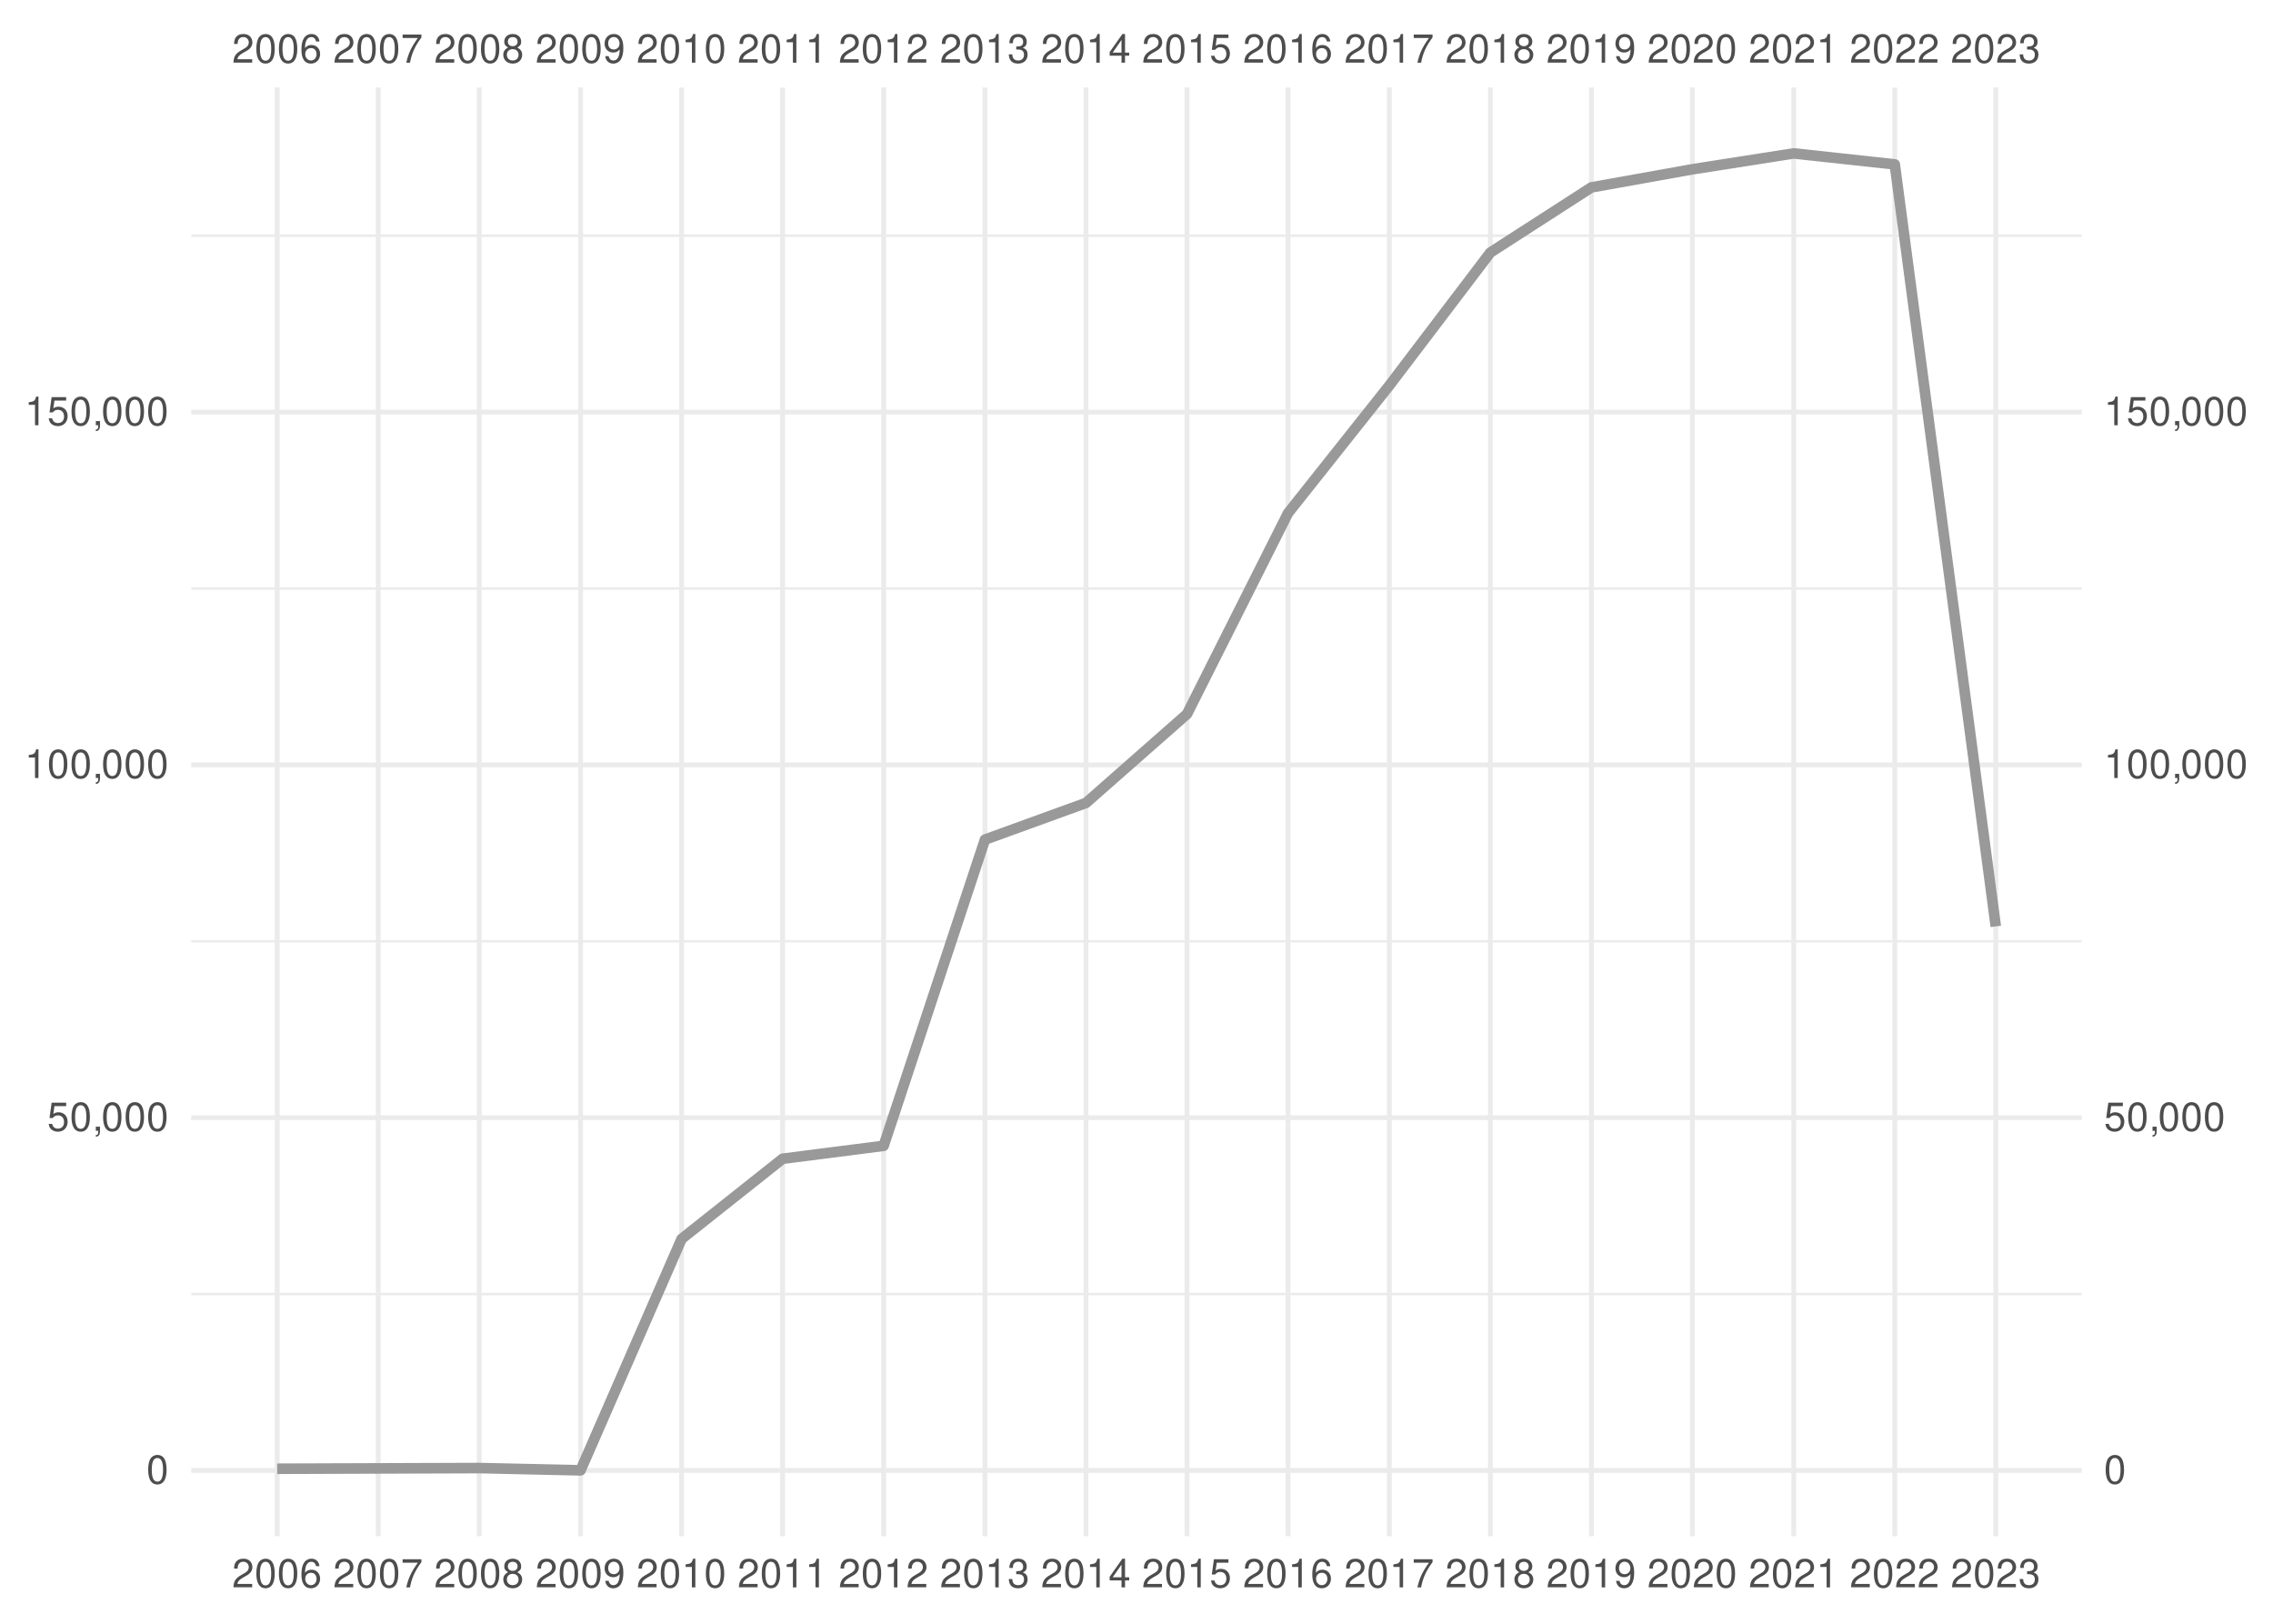
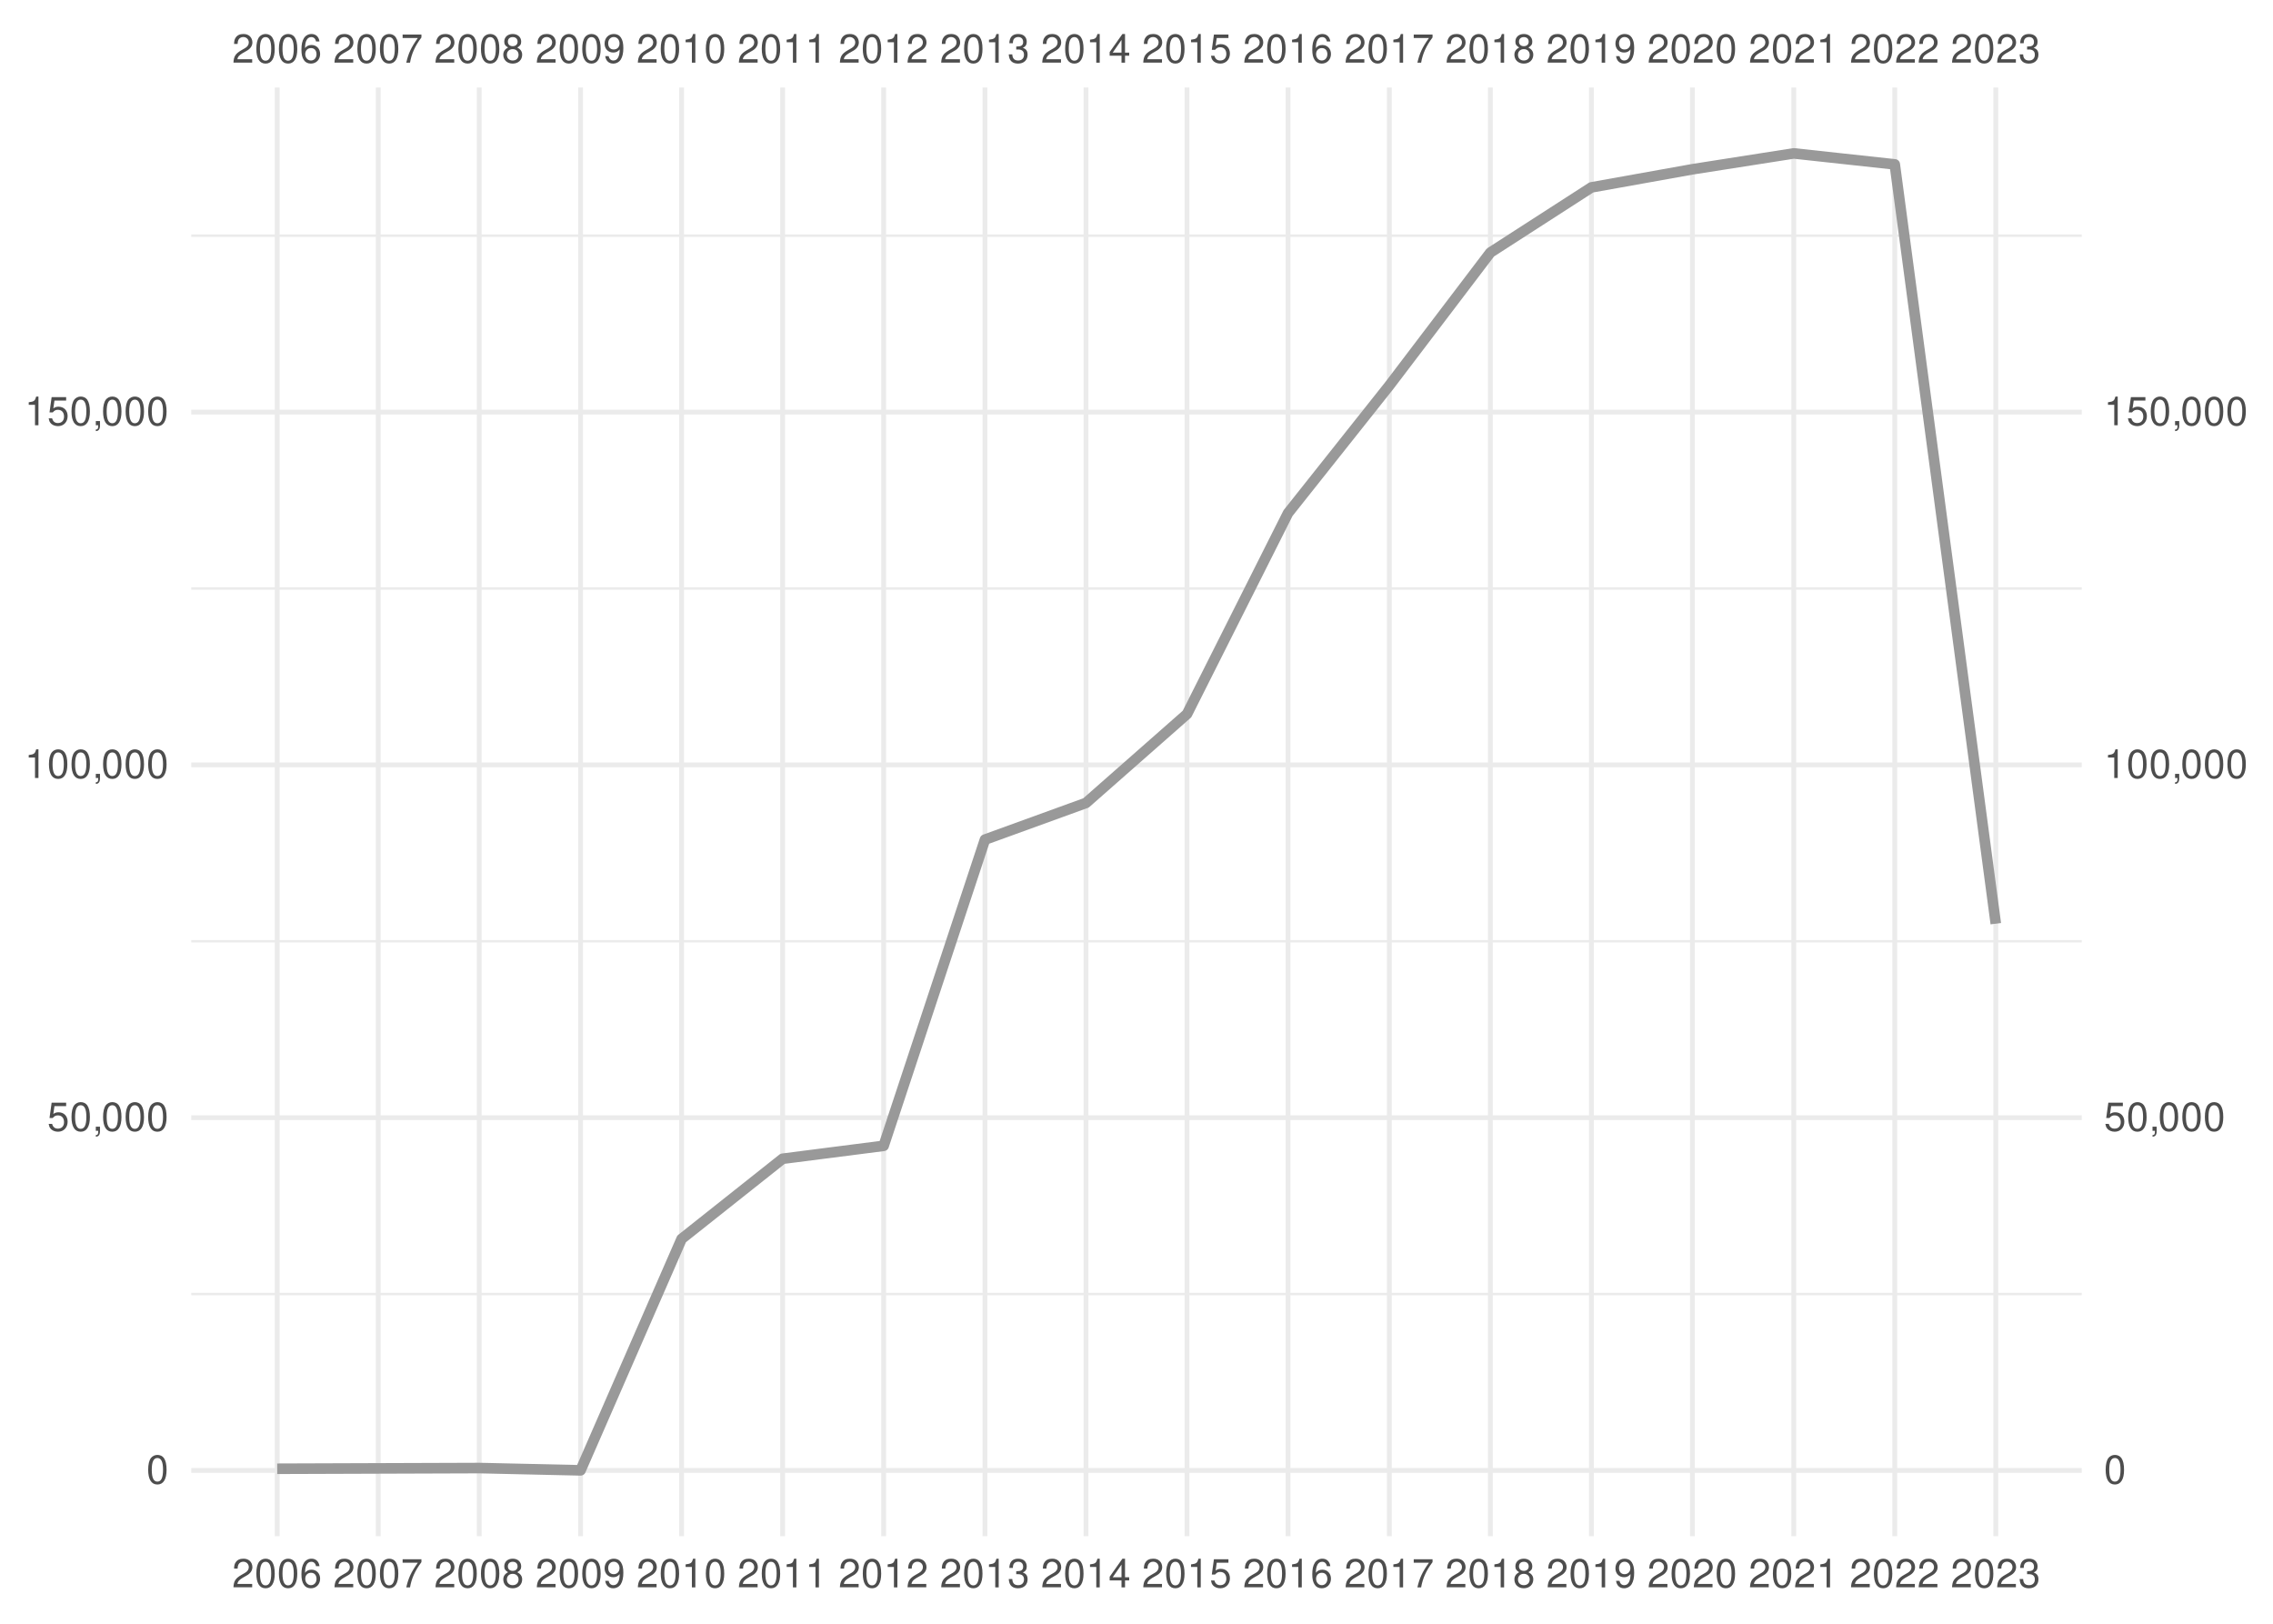
<svg xmlns="http://www.w3.org/2000/svg" xmlns:xlink="http://www.w3.org/1999/xlink" width="504pt" height="360pt" viewBox="0 0 504 360" version="1.1">
  <defs>
    <g>
      <symbol overflow="visible" id="glyph0-0">
        <path style="stroke:none;" d="" />
      </symbol>
      <symbol overflow="visible" id="glyph0-1">
        <path style="stroke:none;" d="M 4.453 -0.766 L 1.172 -0.766 C 1.25 -1.297 1.531 -1.625 2.297 -2.094 L 3.172 -2.594 C 4.047 -3.062 4.5 -3.719 4.5 -4.5 C 4.5 -5.031 4.281 -5.531 3.922 -5.875 C 3.547 -6.203 3.094 -6.359 2.5 -6.359 C 1.703 -6.359 1.125 -6.078 0.781 -5.531 C 0.547 -5.203 0.453 -4.797 0.438 -4.156 L 1.219 -4.156 C 1.234 -4.594 1.297 -4.844 1.406 -5.062 C 1.594 -5.438 2 -5.688 2.469 -5.688 C 3.172 -5.688 3.703 -5.172 3.703 -4.484 C 3.703 -3.969 3.406 -3.531 2.859 -3.219 L 2.047 -2.75 C 0.75 -2 0.375 -1.406 0.297 -0.016 L 4.453 -0.016 Z M 4.453 -0.766 " />
      </symbol>
      <symbol overflow="visible" id="glyph0-2">
        <path style="stroke:none;" d="M 2.422 -6.359 C 1.844 -6.359 1.312 -6.094 0.984 -5.672 C 0.578 -5.109 0.375 -4.25 0.375 -3.078 C 0.375 -0.938 1.078 0.203 2.422 0.203 C 3.734 0.203 4.453 -0.938 4.453 -3.031 C 4.453 -4.25 4.266 -5.078 3.859 -5.672 C 3.531 -6.109 3.016 -6.359 2.422 -6.359 Z M 2.422 -5.672 C 3.25 -5.672 3.672 -4.828 3.672 -3.094 C 3.672 -1.281 3.266 -0.438 2.406 -0.438 C 1.578 -0.438 1.172 -1.312 1.172 -3.062 C 1.172 -4.828 1.578 -5.672 2.422 -5.672 Z M 2.422 -5.672 " />
      </symbol>
      <symbol overflow="visible" id="glyph0-3">
        <path style="stroke:none;" d="M 4.375 -4.703 C 4.234 -5.75 3.562 -6.359 2.609 -6.359 C 1.922 -6.359 1.312 -6.031 0.938 -5.453 C 0.547 -4.828 0.375 -4.062 0.375 -2.906 C 0.375 -1.828 0.531 -1.156 0.906 -0.594 C 1.234 -0.078 1.781 0.203 2.469 0.203 C 3.656 0.203 4.516 -0.688 4.516 -1.922 C 4.516 -3.094 3.719 -3.922 2.609 -3.922 C 1.984 -3.922 1.5 -3.688 1.172 -3.234 C 1.172 -4.797 1.672 -5.672 2.562 -5.672 C 3.109 -5.672 3.484 -5.328 3.609 -4.703 Z M 2.5 -3.234 C 3.25 -3.234 3.719 -2.703 3.719 -1.859 C 3.719 -1.062 3.188 -0.484 2.484 -0.484 C 1.766 -0.484 1.219 -1.094 1.219 -1.906 C 1.219 -2.688 1.734 -3.234 2.5 -3.234 Z M 2.5 -3.234 " />
      </symbol>
      <symbol overflow="visible" id="glyph0-4">
        <path style="stroke:none;" d="M 4.578 -6.234 L 0.406 -6.234 L 0.406 -5.469 L 3.781 -5.469 C 2.281 -3.359 1.688 -2.047 1.219 0 L 2.047 0 C 2.391 -2 3.172 -3.719 4.578 -5.594 Z M 4.578 -6.234 " />
      </symbol>
      <symbol overflow="visible" id="glyph0-5">
        <path style="stroke:none;" d="M 3.438 -3.359 C 4.094 -3.75 4.297 -4.062 4.297 -4.656 C 4.297 -5.672 3.531 -6.359 2.422 -6.359 C 1.312 -6.359 0.547 -5.672 0.547 -4.672 C 0.547 -4.062 0.75 -3.75 1.391 -3.359 C 0.672 -2.984 0.328 -2.469 0.328 -1.766 C 0.328 -0.609 1.172 0.203 2.422 0.203 C 3.656 0.203 4.516 -0.609 4.516 -1.766 C 4.516 -2.469 4.156 -2.984 3.438 -3.359 Z M 2.422 -5.672 C 3.078 -5.672 3.5 -5.281 3.5 -4.641 C 3.5 -4.047 3.062 -3.656 2.422 -3.656 C 1.766 -3.656 1.344 -4.047 1.344 -4.656 C 1.344 -5.281 1.766 -5.672 2.422 -5.672 Z M 2.422 -3 C 3.188 -3 3.719 -2.484 3.719 -1.75 C 3.719 -0.984 3.203 -0.484 2.406 -0.484 C 1.641 -0.484 1.125 -1 1.125 -1.734 C 1.125 -2.5 1.641 -3 2.422 -3 Z M 2.422 -3 " />
      </symbol>
      <symbol overflow="visible" id="glyph0-6">
        <path style="stroke:none;" d="M 0.469 -1.453 C 0.609 -0.406 1.281 0.203 2.234 0.203 C 2.922 0.203 3.547 -0.125 3.922 -0.703 C 4.297 -1.328 4.484 -2.109 4.484 -3.25 C 4.484 -4.328 4.312 -5 3.953 -5.562 C 3.609 -6.094 3.062 -6.359 2.375 -6.359 C 1.188 -6.359 0.328 -5.469 0.328 -4.234 C 0.328 -3.062 1.125 -2.25 2.25 -2.25 C 2.844 -2.25 3.281 -2.453 3.672 -2.938 C 3.672 -1.359 3.172 -0.484 2.281 -0.484 C 1.734 -0.484 1.359 -0.828 1.234 -1.453 Z M 2.359 -5.688 C 3.094 -5.688 3.641 -5.078 3.641 -4.25 C 3.641 -3.469 3.109 -2.922 2.344 -2.922 C 1.594 -2.922 1.125 -3.453 1.125 -4.297 C 1.125 -5.109 1.641 -5.688 2.359 -5.688 Z M 2.359 -5.688 " />
      </symbol>
      <symbol overflow="visible" id="glyph0-7">
        <path style="stroke:none;" d="M 2.281 -4.531 L 2.281 0 L 3.047 0 L 3.047 -6.359 L 2.547 -6.359 C 2.266 -5.391 2.094 -5.25 0.891 -5.094 L 0.891 -4.531 Z M 2.281 -4.531 " />
      </symbol>
      <symbol overflow="visible" id="glyph0-8">
        <path style="stroke:none;" d="M 1.938 -2.922 L 2.359 -2.922 C 3.203 -2.922 3.656 -2.531 3.656 -1.766 C 3.656 -0.969 3.172 -0.484 2.375 -0.484 C 1.516 -0.484 1.109 -0.922 1.062 -1.844 L 0.281 -1.844 C 0.312 -1.344 0.406 -1 0.547 -0.719 C 0.875 -0.109 1.484 0.203 2.344 0.203 C 3.625 0.203 4.453 -0.578 4.453 -1.781 C 4.453 -2.594 4.141 -3.031 3.391 -3.297 C 3.969 -3.531 4.266 -3.969 4.266 -4.609 C 4.266 -5.703 3.547 -6.359 2.359 -6.359 C 1.109 -6.359 0.438 -5.656 0.406 -4.312 L 1.188 -4.312 C 1.203 -4.703 1.234 -4.922 1.328 -5.109 C 1.5 -5.469 1.891 -5.688 2.375 -5.688 C 3.062 -5.688 3.469 -5.266 3.469 -4.578 C 3.469 -4.141 3.312 -3.859 2.969 -3.719 C 2.766 -3.625 2.484 -3.594 1.938 -3.578 Z M 1.938 -2.922 " />
      </symbol>
      <symbol overflow="visible" id="glyph0-9">
        <path style="stroke:none;" d="M 2.875 -1.547 L 2.875 0 L 3.656 0 L 3.656 -1.547 L 4.578 -1.547 L 4.578 -2.234 L 3.656 -2.234 L 3.656 -6.359 L 3.078 -6.359 L 0.25 -2.359 L 0.25 -1.547 Z M 2.875 -2.234 L 0.922 -2.234 L 2.875 -5.047 Z M 2.875 -2.234 " />
      </symbol>
      <symbol overflow="visible" id="glyph0-10">
        <path style="stroke:none;" d="M 4.188 -6.234 L 0.969 -6.234 L 0.5 -2.844 L 1.219 -2.844 C 1.578 -3.266 1.875 -3.422 2.359 -3.422 C 3.203 -3.422 3.719 -2.844 3.719 -1.922 C 3.719 -1.031 3.203 -0.484 2.359 -0.484 C 1.688 -0.484 1.266 -0.828 1.078 -1.531 L 0.312 -1.531 C 0.406 -1.016 0.5 -0.781 0.688 -0.547 C 1.031 -0.078 1.672 0.203 2.375 0.203 C 3.641 0.203 4.516 -0.719 4.516 -2.031 C 4.516 -3.266 3.688 -4.109 2.5 -4.109 C 2.062 -4.109 1.703 -4 1.344 -3.734 L 1.594 -5.469 L 4.188 -5.469 Z M 4.188 -6.234 " />
      </symbol>
      <symbol overflow="visible" id="glyph0-11">
        <path style="stroke:none;" d="M 0.766 -0.922 L 0.766 0 L 1.297 0 L 1.297 0.156 C 1.297 0.766 1.172 0.938 0.766 0.953 L 0.766 1.297 C 1.344 1.312 1.688 0.891 1.688 0.141 L 1.688 -0.922 Z M 0.766 -0.922 " />
      </symbol>
    </g>
    <clipPath id="clip1">
      <path d="M 42.41 286 L 461.59 286 L 461.59 288 L 42.41 288 Z M 42.41 286 " />
    </clipPath>
    <clipPath id="clip2">
      <path d="M 42.41 208 L 461.59 208 L 461.59 209 L 42.41 209 Z M 42.41 208 " />
    </clipPath>
    <clipPath id="clip3">
      <path d="M 42.41 130 L 461.59 130 L 461.59 131 L 42.41 131 Z M 42.41 130 " />
    </clipPath>
    <clipPath id="clip4">
      <path d="M 42.41 51 L 461.59 51 L 461.59 53 L 42.41 53 Z M 42.41 51 " />
    </clipPath>
    <clipPath id="clip5">
      <path d="M 42.41 325 L 461.59 325 L 461.59 327 L 42.41 327 Z M 42.41 325 " />
    </clipPath>
    <clipPath id="clip6">
      <path d="M 42.41 247 L 461.59 247 L 461.59 249 L 42.41 249 Z M 42.41 247 " />
    </clipPath>
    <clipPath id="clip7">
      <path d="M 42.41 169 L 461.59 169 L 461.59 171 L 42.41 171 Z M 42.41 169 " />
    </clipPath>
    <clipPath id="clip8">
      <path d="M 42.41 90 L 461.59 90 L 461.59 92 L 42.41 92 Z M 42.41 90 " />
    </clipPath>
    <clipPath id="clip9">
      <path d="M 60 19.41 L 62 19.41 L 62 340.59 L 60 340.59 Z M 60 19.41 " />
    </clipPath>
    <clipPath id="clip10">
      <path d="M 83 19.41 L 85 19.41 L 85 340.59 L 83 340.59 Z M 83 19.41 " />
    </clipPath>
    <clipPath id="clip11">
      <path d="M 105 19.41 L 107 19.41 L 107 340.59 L 105 340.59 Z M 105 19.41 " />
    </clipPath>
    <clipPath id="clip12">
      <path d="M 128 19.41 L 130 19.41 L 130 340.59 L 128 340.59 Z M 128 19.41 " />
    </clipPath>
    <clipPath id="clip13">
      <path d="M 150 19.41 L 152 19.41 L 152 340.59 L 150 340.59 Z M 150 19.41 " />
    </clipPath>
    <clipPath id="clip14">
      <path d="M 173 19.41 L 175 19.41 L 175 340.59 L 173 340.59 Z M 173 19.41 " />
    </clipPath>
    <clipPath id="clip15">
      <path d="M 195 19.41 L 197 19.41 L 197 340.59 L 195 340.59 Z M 195 19.41 " />
    </clipPath>
    <clipPath id="clip16">
      <path d="M 217 19.41 L 219 19.41 L 219 340.59 L 217 340.59 Z M 217 19.41 " />
    </clipPath>
    <clipPath id="clip17">
      <path d="M 240 19.41 L 242 19.41 L 242 340.59 L 240 340.59 Z M 240 19.41 " />
    </clipPath>
    <clipPath id="clip18">
      <path d="M 262 19.41 L 264 19.41 L 264 340.59 L 262 340.59 Z M 262 19.41 " />
    </clipPath>
    <clipPath id="clip19">
      <path d="M 285 19.41 L 287 19.41 L 287 340.59 L 285 340.59 Z M 285 19.41 " />
    </clipPath>
    <clipPath id="clip20">
      <path d="M 307 19.41 L 309 19.41 L 309 340.59 L 307 340.59 Z M 307 19.41 " />
    </clipPath>
    <clipPath id="clip21">
      <path d="M 329 19.41 L 331 19.41 L 331 340.59 L 329 340.59 Z M 329 19.41 " />
    </clipPath>
    <clipPath id="clip22">
      <path d="M 352 19.41 L 354 19.41 L 354 340.59 L 352 340.59 Z M 352 19.41 " />
    </clipPath>
    <clipPath id="clip23">
      <path d="M 374 19.41 L 376 19.41 L 376 340.59 L 374 340.59 Z M 374 19.41 " />
    </clipPath>
    <clipPath id="clip24">
      <path d="M 397 19.41 L 399 19.41 L 399 340.59 L 397 340.59 Z M 397 19.41 " />
    </clipPath>
    <clipPath id="clip25">
      <path d="M 419 19.41 L 421 19.41 L 421 340.59 L 419 340.59 Z M 419 19.41 " />
    </clipPath>
    <clipPath id="clip26">
      <path d="M 442 19.41 L 444 19.41 L 444 340.59 L 442 340.59 Z M 442 19.41 " />
    </clipPath>
  </defs>
  <g id="surface41">
    <rect x="0" y="0" width="504" height="360" style="fill:rgb(100%,100%,100%);fill-opacity:1;stroke:none;" />
    <g clip-path="url(#clip1)" clip-rule="nonzero">
      <path style="fill:none;stroke-width:0.533;stroke-linecap:butt;stroke-linejoin:round;stroke:rgb(92.157%,92.157%,92.157%);stroke-opacity:1;stroke-miterlimit:10;" d="M 42.41 286.902 L 461.59 286.902 " />
    </g>
    <g clip-path="url(#clip2)" clip-rule="nonzero">
      <path style="fill:none;stroke-width:0.533;stroke-linecap:butt;stroke-linejoin:round;stroke:rgb(92.157%,92.157%,92.157%);stroke-opacity:1;stroke-miterlimit:10;" d="M 42.41 208.688 L 461.59 208.688 " />
    </g>
    <g clip-path="url(#clip3)" clip-rule="nonzero">
      <path style="fill:none;stroke-width:0.533;stroke-linecap:butt;stroke-linejoin:round;stroke:rgb(92.157%,92.157%,92.157%);stroke-opacity:1;stroke-miterlimit:10;" d="M 42.41 130.473 L 461.59 130.473 " />
    </g>
    <g clip-path="url(#clip4)" clip-rule="nonzero">
      <path style="fill:none;stroke-width:0.533;stroke-linecap:butt;stroke-linejoin:round;stroke:rgb(92.157%,92.157%,92.157%);stroke-opacity:1;stroke-miterlimit:10;" d="M 42.41 52.258 L 461.59 52.258 " />
    </g>
    <g clip-path="url(#clip5)" clip-rule="nonzero">
      <path style="fill:none;stroke-width:1.067;stroke-linecap:butt;stroke-linejoin:round;stroke:rgb(92.157%,92.157%,92.157%);stroke-opacity:1;stroke-miterlimit:10;" d="M 42.41 326.012 L 461.59 326.012 " />
    </g>
    <g clip-path="url(#clip6)" clip-rule="nonzero">
      <path style="fill:none;stroke-width:1.067;stroke-linecap:butt;stroke-linejoin:round;stroke:rgb(92.157%,92.157%,92.157%);stroke-opacity:1;stroke-miterlimit:10;" d="M 42.41 247.797 L 461.59 247.797 " />
    </g>
    <g clip-path="url(#clip7)" clip-rule="nonzero">
      <path style="fill:none;stroke-width:1.067;stroke-linecap:butt;stroke-linejoin:round;stroke:rgb(92.157%,92.157%,92.157%);stroke-opacity:1;stroke-miterlimit:10;" d="M 42.41 169.578 L 461.59 169.578 " />
    </g>
    <g clip-path="url(#clip8)" clip-rule="nonzero">
      <path style="fill:none;stroke-width:1.067;stroke-linecap:butt;stroke-linejoin:round;stroke:rgb(92.157%,92.157%,92.157%);stroke-opacity:1;stroke-miterlimit:10;" d="M 42.41 91.363 L 461.59 91.363 " />
    </g>
    <g clip-path="url(#clip9)" clip-rule="nonzero">
      <path style="fill:none;stroke-width:1.067;stroke-linecap:butt;stroke-linejoin:round;stroke:rgb(92.157%,92.157%,92.157%);stroke-opacity:1;stroke-miterlimit:10;" d="M 61.465 340.59 L 61.465 19.41 " />
    </g>
    <g clip-path="url(#clip10)" clip-rule="nonzero">
      <path style="fill:none;stroke-width:1.067;stroke-linecap:butt;stroke-linejoin:round;stroke:rgb(92.157%,92.157%,92.157%);stroke-opacity:1;stroke-miterlimit:10;" d="M 83.867 340.59 L 83.867 19.41 " />
    </g>
    <g clip-path="url(#clip11)" clip-rule="nonzero">
      <path style="fill:none;stroke-width:1.067;stroke-linecap:butt;stroke-linejoin:round;stroke:rgb(92.157%,92.157%,92.157%);stroke-opacity:1;stroke-miterlimit:10;" d="M 106.266 340.59 L 106.266 19.41 " />
    </g>
    <g clip-path="url(#clip12)" clip-rule="nonzero">
      <path style="fill:none;stroke-width:1.067;stroke-linecap:butt;stroke-linejoin:round;stroke:rgb(92.157%,92.157%,92.157%);stroke-opacity:1;stroke-miterlimit:10;" d="M 128.73 340.59 L 128.73 19.41 " />
    </g>
    <g clip-path="url(#clip13)" clip-rule="nonzero">
      <path style="fill:none;stroke-width:1.067;stroke-linecap:butt;stroke-linejoin:round;stroke:rgb(92.157%,92.157%,92.157%);stroke-opacity:1;stroke-miterlimit:10;" d="M 151.133 340.59 L 151.133 19.41 " />
    </g>
    <g clip-path="url(#clip14)" clip-rule="nonzero">
      <path style="fill:none;stroke-width:1.067;stroke-linecap:butt;stroke-linejoin:round;stroke:rgb(92.157%,92.157%,92.157%);stroke-opacity:1;stroke-miterlimit:10;" d="M 173.535 340.59 L 173.535 19.41 " />
    </g>
    <g clip-path="url(#clip15)" clip-rule="nonzero">
      <path style="fill:none;stroke-width:1.067;stroke-linecap:butt;stroke-linejoin:round;stroke:rgb(92.157%,92.157%,92.157%);stroke-opacity:1;stroke-miterlimit:10;" d="M 195.934 340.59 L 195.934 19.41 " />
    </g>
    <g clip-path="url(#clip16)" clip-rule="nonzero">
      <path style="fill:none;stroke-width:1.067;stroke-linecap:butt;stroke-linejoin:round;stroke:rgb(92.157%,92.157%,92.157%);stroke-opacity:1;stroke-miterlimit:10;" d="M 218.398 340.59 L 218.398 19.41 " />
    </g>
    <g clip-path="url(#clip17)" clip-rule="nonzero">
      <path style="fill:none;stroke-width:1.067;stroke-linecap:butt;stroke-linejoin:round;stroke:rgb(92.157%,92.157%,92.157%);stroke-opacity:1;stroke-miterlimit:10;" d="M 240.801 340.59 L 240.801 19.41 " />
    </g>
    <g clip-path="url(#clip18)" clip-rule="nonzero">
      <path style="fill:none;stroke-width:1.067;stroke-linecap:butt;stroke-linejoin:round;stroke:rgb(92.157%,92.157%,92.157%);stroke-opacity:1;stroke-miterlimit:10;" d="M 263.199 340.59 L 263.199 19.41 " />
    </g>
    <g clip-path="url(#clip19)" clip-rule="nonzero">
      <path style="fill:none;stroke-width:1.067;stroke-linecap:butt;stroke-linejoin:round;stroke:rgb(92.157%,92.157%,92.157%);stroke-opacity:1;stroke-miterlimit:10;" d="M 285.602 340.59 L 285.602 19.41 " />
    </g>
    <g clip-path="url(#clip20)" clip-rule="nonzero">
      <path style="fill:none;stroke-width:1.067;stroke-linecap:butt;stroke-linejoin:round;stroke:rgb(92.157%,92.157%,92.157%);stroke-opacity:1;stroke-miterlimit:10;" d="M 308.066 340.59 L 308.066 19.41 " />
    </g>
    <g clip-path="url(#clip21)" clip-rule="nonzero">
      <path style="fill:none;stroke-width:1.067;stroke-linecap:butt;stroke-linejoin:round;stroke:rgb(92.157%,92.157%,92.157%);stroke-opacity:1;stroke-miterlimit:10;" d="M 330.465 340.59 L 330.465 19.41 " />
    </g>
    <g clip-path="url(#clip22)" clip-rule="nonzero">
      <path style="fill:none;stroke-width:1.067;stroke-linecap:butt;stroke-linejoin:round;stroke:rgb(92.157%,92.157%,92.157%);stroke-opacity:1;stroke-miterlimit:10;" d="M 352.867 340.59 L 352.867 19.41 " />
    </g>
    <g clip-path="url(#clip23)" clip-rule="nonzero">
      <path style="fill:none;stroke-width:1.067;stroke-linecap:butt;stroke-linejoin:round;stroke:rgb(92.157%,92.157%,92.157%);stroke-opacity:1;stroke-miterlimit:10;" d="M 375.27 340.59 L 375.27 19.41 " />
    </g>
    <g clip-path="url(#clip24)" clip-rule="nonzero">
      <path style="fill:none;stroke-width:1.067;stroke-linecap:butt;stroke-linejoin:round;stroke:rgb(92.157%,92.157%,92.157%);stroke-opacity:1;stroke-miterlimit:10;" d="M 397.734 340.59 L 397.734 19.41 " />
    </g>
    <g clip-path="url(#clip25)" clip-rule="nonzero">
      <path style="fill:none;stroke-width:1.067;stroke-linecap:butt;stroke-linejoin:round;stroke:rgb(92.157%,92.157%,92.157%);stroke-opacity:1;stroke-miterlimit:10;" d="M 420.133 340.59 L 420.133 19.41 " />
    </g>
    <g clip-path="url(#clip26)" clip-rule="nonzero">
      <path style="fill:none;stroke-width:1.067;stroke-linecap:butt;stroke-linejoin:round;stroke:rgb(92.157%,92.157%,92.157%);stroke-opacity:1;stroke-miterlimit:10;" d="M 442.535 340.59 L 442.535 19.41 " />
    </g>
-     <path style="fill:none;stroke-width:2.347;stroke-linecap:butt;stroke-linejoin:round;stroke:rgb(60%,60%,60%);stroke-opacity:1;stroke-miterlimit:10;" d="M 61.465 325.637 L 106.266 325.484 L 128.73 325.988 L 151.133 274.68 L 173.535 256.906 L 195.934 254.039 L 218.398 186.152 L 240.801 178.02 L 263.199 158.309 L 285.602 113.762 L 308.066 85.469 L 330.465 55.988 L 352.867 41.547 L 375.27 37.531 L 397.734 34.012 L 420.133 36.445 L 442.535 205.391 " />
+     <path style="fill:none;stroke-width:2.347;stroke-linecap:butt;stroke-linejoin:round;stroke:rgb(60%,60%,60%);stroke-opacity:1;stroke-miterlimit:10;" d="M 61.465 325.637 L 106.266 325.484 L 128.73 325.988 L 151.133 274.68 L 173.535 256.906 L 195.934 254.039 L 218.398 186.152 L 240.801 178.02 L 263.199 158.309 L 285.602 113.762 L 308.066 85.469 L 330.465 55.988 L 352.867 41.547 L 375.27 37.531 L 397.734 34.012 L 420.133 36.445 L 442.535 204.785 " />
    <g style="fill:rgb(30.196%,30.196%,30.196%);fill-opacity:1;">
      <use xlink:href="#glyph0-1" x="51.465" y="13.896" />
      <use xlink:href="#glyph0-2" x="56.465" y="13.896" />
      <use xlink:href="#glyph0-2" x="61.465" y="13.896" />
      <use xlink:href="#glyph0-3" x="66.465" y="13.896" />
    </g>
    <g style="fill:rgb(30.196%,30.196%,30.196%);fill-opacity:1;">
      <use xlink:href="#glyph0-1" x="73.867" y="13.896" />
      <use xlink:href="#glyph0-2" x="78.867" y="13.896" />
      <use xlink:href="#glyph0-2" x="83.867" y="13.896" />
      <use xlink:href="#glyph0-4" x="88.867" y="13.896" />
    </g>
    <g style="fill:rgb(30.196%,30.196%,30.196%);fill-opacity:1;">
      <use xlink:href="#glyph0-1" x="96.266" y="13.896" />
      <use xlink:href="#glyph0-2" x="101.266" y="13.896" />
      <use xlink:href="#glyph0-2" x="106.266" y="13.896" />
      <use xlink:href="#glyph0-5" x="111.266" y="13.896" />
    </g>
    <g style="fill:rgb(30.196%,30.196%,30.196%);fill-opacity:1;">
      <use xlink:href="#glyph0-1" x="118.73" y="13.896" />
      <use xlink:href="#glyph0-2" x="123.73" y="13.896" />
      <use xlink:href="#glyph0-2" x="128.73" y="13.896" />
      <use xlink:href="#glyph0-6" x="133.73" y="13.896" />
    </g>
    <g style="fill:rgb(30.196%,30.196%,30.196%);fill-opacity:1;">
      <use xlink:href="#glyph0-1" x="141.133" y="13.896" />
      <use xlink:href="#glyph0-2" x="146.133" y="13.896" />
      <use xlink:href="#glyph0-7" x="151.133" y="13.896" />
      <use xlink:href="#glyph0-2" x="156.133" y="13.896" />
    </g>
    <g style="fill:rgb(30.196%,30.196%,30.196%);fill-opacity:1;">
      <use xlink:href="#glyph0-1" x="163.535" y="13.896" />
      <use xlink:href="#glyph0-2" x="168.535" y="13.896" />
      <use xlink:href="#glyph0-7" x="173.535" y="13.896" />
      <use xlink:href="#glyph0-7" x="178.535" y="13.896" />
    </g>
    <g style="fill:rgb(30.196%,30.196%,30.196%);fill-opacity:1;">
      <use xlink:href="#glyph0-1" x="185.934" y="13.896" />
      <use xlink:href="#glyph0-2" x="190.934" y="13.896" />
      <use xlink:href="#glyph0-7" x="195.934" y="13.896" />
      <use xlink:href="#glyph0-1" x="200.934" y="13.896" />
    </g>
    <g style="fill:rgb(30.196%,30.196%,30.196%);fill-opacity:1;">
      <use xlink:href="#glyph0-1" x="208.398" y="13.896" />
      <use xlink:href="#glyph0-2" x="213.398" y="13.896" />
      <use xlink:href="#glyph0-7" x="218.398" y="13.896" />
      <use xlink:href="#glyph0-8" x="223.398" y="13.896" />
    </g>
    <g style="fill:rgb(30.196%,30.196%,30.196%);fill-opacity:1;">
      <use xlink:href="#glyph0-1" x="230.801" y="13.896" />
      <use xlink:href="#glyph0-2" x="235.801" y="13.896" />
      <use xlink:href="#glyph0-7" x="240.801" y="13.896" />
      <use xlink:href="#glyph0-9" x="245.801" y="13.896" />
    </g>
    <g style="fill:rgb(30.196%,30.196%,30.196%);fill-opacity:1;">
      <use xlink:href="#glyph0-1" x="253.199" y="13.896" />
      <use xlink:href="#glyph0-2" x="258.199" y="13.896" />
      <use xlink:href="#glyph0-7" x="263.199" y="13.896" />
      <use xlink:href="#glyph0-10" x="268.199" y="13.896" />
    </g>
    <g style="fill:rgb(30.196%,30.196%,30.196%);fill-opacity:1;">
      <use xlink:href="#glyph0-1" x="275.602" y="13.896" />
      <use xlink:href="#glyph0-2" x="280.602" y="13.896" />
      <use xlink:href="#glyph0-7" x="285.602" y="13.896" />
      <use xlink:href="#glyph0-3" x="290.602" y="13.896" />
    </g>
    <g style="fill:rgb(30.196%,30.196%,30.196%);fill-opacity:1;">
      <use xlink:href="#glyph0-1" x="298.066" y="13.896" />
      <use xlink:href="#glyph0-2" x="303.066" y="13.896" />
      <use xlink:href="#glyph0-7" x="308.066" y="13.896" />
      <use xlink:href="#glyph0-4" x="313.066" y="13.896" />
    </g>
    <g style="fill:rgb(30.196%,30.196%,30.196%);fill-opacity:1;">
      <use xlink:href="#glyph0-1" x="320.465" y="13.896" />
      <use xlink:href="#glyph0-2" x="325.465" y="13.896" />
      <use xlink:href="#glyph0-7" x="330.465" y="13.896" />
      <use xlink:href="#glyph0-5" x="335.465" y="13.896" />
    </g>
    <g style="fill:rgb(30.196%,30.196%,30.196%);fill-opacity:1;">
      <use xlink:href="#glyph0-1" x="342.867" y="13.896" />
      <use xlink:href="#glyph0-2" x="347.867" y="13.896" />
      <use xlink:href="#glyph0-7" x="352.867" y="13.896" />
      <use xlink:href="#glyph0-6" x="357.867" y="13.896" />
    </g>
    <g style="fill:rgb(30.196%,30.196%,30.196%);fill-opacity:1;">
      <use xlink:href="#glyph0-1" x="365.27" y="13.896" />
      <use xlink:href="#glyph0-2" x="370.27" y="13.896" />
      <use xlink:href="#glyph0-1" x="375.27" y="13.896" />
      <use xlink:href="#glyph0-2" x="380.27" y="13.896" />
    </g>
    <g style="fill:rgb(30.196%,30.196%,30.196%);fill-opacity:1;">
      <use xlink:href="#glyph0-1" x="387.734" y="13.896" />
      <use xlink:href="#glyph0-2" x="392.734" y="13.896" />
      <use xlink:href="#glyph0-1" x="397.734" y="13.896" />
      <use xlink:href="#glyph0-7" x="402.734" y="13.896" />
    </g>
    <g style="fill:rgb(30.196%,30.196%,30.196%);fill-opacity:1;">
      <use xlink:href="#glyph0-1" x="410.133" y="13.896" />
      <use xlink:href="#glyph0-2" x="415.133" y="13.896" />
      <use xlink:href="#glyph0-1" x="420.133" y="13.896" />
      <use xlink:href="#glyph0-1" x="425.133" y="13.896" />
    </g>
    <g style="fill:rgb(30.196%,30.196%,30.196%);fill-opacity:1;">
      <use xlink:href="#glyph0-1" x="432.535" y="13.896" />
      <use xlink:href="#glyph0-2" x="437.535" y="13.896" />
      <use xlink:href="#glyph0-1" x="442.535" y="13.896" />
      <use xlink:href="#glyph0-8" x="447.535" y="13.896" />
    </g>
    <g style="fill:rgb(30.196%,30.196%,30.196%);fill-opacity:1;">
      <use xlink:href="#glyph0-2" x="32.48" y="328.927" />
    </g>
    <g style="fill:rgb(30.196%,30.196%,30.196%);fill-opacity:1;">
      <use xlink:href="#glyph0-10" x="10.48" y="250.712" />
      <use xlink:href="#glyph0-2" x="15.48" y="250.712" />
      <use xlink:href="#glyph0-11" x="20.48" y="250.712" />
      <use xlink:href="#glyph0-2" x="22.48" y="250.712" />
      <use xlink:href="#glyph0-2" x="27.48" y="250.712" />
      <use xlink:href="#glyph0-2" x="32.48" y="250.712" />
    </g>
    <g style="fill:rgb(30.196%,30.196%,30.196%);fill-opacity:1;">
      <use xlink:href="#glyph0-7" x="5.48" y="172.493" />
      <use xlink:href="#glyph0-2" x="10.48" y="172.493" />
      <use xlink:href="#glyph0-2" x="15.48" y="172.493" />
      <use xlink:href="#glyph0-11" x="20.48" y="172.493" />
      <use xlink:href="#glyph0-2" x="22.48" y="172.493" />
      <use xlink:href="#glyph0-2" x="27.48" y="172.493" />
      <use xlink:href="#glyph0-2" x="32.48" y="172.493" />
    </g>
    <g style="fill:rgb(30.196%,30.196%,30.196%);fill-opacity:1;">
      <use xlink:href="#glyph0-7" x="5.48" y="94.278" />
      <use xlink:href="#glyph0-10" x="10.48" y="94.278" />
      <use xlink:href="#glyph0-2" x="15.48" y="94.278" />
      <use xlink:href="#glyph0-11" x="20.48" y="94.278" />
      <use xlink:href="#glyph0-2" x="22.48" y="94.278" />
      <use xlink:href="#glyph0-2" x="27.48" y="94.278" />
      <use xlink:href="#glyph0-2" x="32.48" y="94.278" />
    </g>
    <g style="fill:rgb(30.196%,30.196%,30.196%);fill-opacity:1;">
      <use xlink:href="#glyph0-2" x="466.52" y="328.927" />
    </g>
    <g style="fill:rgb(30.196%,30.196%,30.196%);fill-opacity:1;">
      <use xlink:href="#glyph0-10" x="466.52" y="250.712" />
      <use xlink:href="#glyph0-2" x="471.52" y="250.712" />
      <use xlink:href="#glyph0-11" x="476.52" y="250.712" />
      <use xlink:href="#glyph0-2" x="478.52" y="250.712" />
      <use xlink:href="#glyph0-2" x="483.52" y="250.712" />
      <use xlink:href="#glyph0-2" x="488.52" y="250.712" />
    </g>
    <g style="fill:rgb(30.196%,30.196%,30.196%);fill-opacity:1;">
      <use xlink:href="#glyph0-7" x="466.52" y="172.493" />
      <use xlink:href="#glyph0-2" x="471.52" y="172.493" />
      <use xlink:href="#glyph0-2" x="476.52" y="172.493" />
      <use xlink:href="#glyph0-11" x="481.52" y="172.493" />
      <use xlink:href="#glyph0-2" x="483.52" y="172.493" />
      <use xlink:href="#glyph0-2" x="488.52" y="172.493" />
      <use xlink:href="#glyph0-2" x="493.52" y="172.493" />
    </g>
    <g style="fill:rgb(30.196%,30.196%,30.196%);fill-opacity:1;">
      <use xlink:href="#glyph0-7" x="466.52" y="94.278" />
      <use xlink:href="#glyph0-10" x="471.52" y="94.278" />
      <use xlink:href="#glyph0-2" x="476.52" y="94.278" />
      <use xlink:href="#glyph0-11" x="481.52" y="94.278" />
      <use xlink:href="#glyph0-2" x="483.52" y="94.278" />
      <use xlink:href="#glyph0-2" x="488.52" y="94.278" />
      <use xlink:href="#glyph0-2" x="493.52" y="94.278" />
    </g>
    <g style="fill:rgb(30.196%,30.196%,30.196%);fill-opacity:1;">
      <use xlink:href="#glyph0-1" x="51.465" y="351.935" />
      <use xlink:href="#glyph0-2" x="56.465" y="351.935" />
      <use xlink:href="#glyph0-2" x="61.465" y="351.935" />
      <use xlink:href="#glyph0-3" x="66.465" y="351.935" />
    </g>
    <g style="fill:rgb(30.196%,30.196%,30.196%);fill-opacity:1;">
      <use xlink:href="#glyph0-1" x="73.867" y="351.935" />
      <use xlink:href="#glyph0-2" x="78.867" y="351.935" />
      <use xlink:href="#glyph0-2" x="83.867" y="351.935" />
      <use xlink:href="#glyph0-4" x="88.867" y="351.935" />
    </g>
    <g style="fill:rgb(30.196%,30.196%,30.196%);fill-opacity:1;">
      <use xlink:href="#glyph0-1" x="96.266" y="351.935" />
      <use xlink:href="#glyph0-2" x="101.266" y="351.935" />
      <use xlink:href="#glyph0-2" x="106.266" y="351.935" />
      <use xlink:href="#glyph0-5" x="111.266" y="351.935" />
    </g>
    <g style="fill:rgb(30.196%,30.196%,30.196%);fill-opacity:1;">
      <use xlink:href="#glyph0-1" x="118.73" y="351.935" />
      <use xlink:href="#glyph0-2" x="123.73" y="351.935" />
      <use xlink:href="#glyph0-2" x="128.73" y="351.935" />
      <use xlink:href="#glyph0-6" x="133.73" y="351.935" />
    </g>
    <g style="fill:rgb(30.196%,30.196%,30.196%);fill-opacity:1;">
      <use xlink:href="#glyph0-1" x="141.133" y="351.935" />
      <use xlink:href="#glyph0-2" x="146.133" y="351.935" />
      <use xlink:href="#glyph0-7" x="151.133" y="351.935" />
      <use xlink:href="#glyph0-2" x="156.133" y="351.935" />
    </g>
    <g style="fill:rgb(30.196%,30.196%,30.196%);fill-opacity:1;">
      <use xlink:href="#glyph0-1" x="163.535" y="351.935" />
      <use xlink:href="#glyph0-2" x="168.535" y="351.935" />
      <use xlink:href="#glyph0-7" x="173.535" y="351.935" />
      <use xlink:href="#glyph0-7" x="178.535" y="351.935" />
    </g>
    <g style="fill:rgb(30.196%,30.196%,30.196%);fill-opacity:1;">
      <use xlink:href="#glyph0-1" x="185.934" y="351.935" />
      <use xlink:href="#glyph0-2" x="190.934" y="351.935" />
      <use xlink:href="#glyph0-7" x="195.934" y="351.935" />
      <use xlink:href="#glyph0-1" x="200.934" y="351.935" />
    </g>
    <g style="fill:rgb(30.196%,30.196%,30.196%);fill-opacity:1;">
      <use xlink:href="#glyph0-1" x="208.398" y="351.935" />
      <use xlink:href="#glyph0-2" x="213.398" y="351.935" />
      <use xlink:href="#glyph0-7" x="218.398" y="351.935" />
      <use xlink:href="#glyph0-8" x="223.398" y="351.935" />
    </g>
    <g style="fill:rgb(30.196%,30.196%,30.196%);fill-opacity:1;">
      <use xlink:href="#glyph0-1" x="230.801" y="351.935" />
      <use xlink:href="#glyph0-2" x="235.801" y="351.935" />
      <use xlink:href="#glyph0-7" x="240.801" y="351.935" />
      <use xlink:href="#glyph0-9" x="245.801" y="351.935" />
    </g>
    <g style="fill:rgb(30.196%,30.196%,30.196%);fill-opacity:1;">
      <use xlink:href="#glyph0-1" x="253.199" y="351.935" />
      <use xlink:href="#glyph0-2" x="258.199" y="351.935" />
      <use xlink:href="#glyph0-7" x="263.199" y="351.935" />
      <use xlink:href="#glyph0-10" x="268.199" y="351.935" />
    </g>
    <g style="fill:rgb(30.196%,30.196%,30.196%);fill-opacity:1;">
      <use xlink:href="#glyph0-1" x="275.602" y="351.935" />
      <use xlink:href="#glyph0-2" x="280.602" y="351.935" />
      <use xlink:href="#glyph0-7" x="285.602" y="351.935" />
      <use xlink:href="#glyph0-3" x="290.602" y="351.935" />
    </g>
    <g style="fill:rgb(30.196%,30.196%,30.196%);fill-opacity:1;">
      <use xlink:href="#glyph0-1" x="298.066" y="351.935" />
      <use xlink:href="#glyph0-2" x="303.066" y="351.935" />
      <use xlink:href="#glyph0-7" x="308.066" y="351.935" />
      <use xlink:href="#glyph0-4" x="313.066" y="351.935" />
    </g>
    <g style="fill:rgb(30.196%,30.196%,30.196%);fill-opacity:1;">
      <use xlink:href="#glyph0-1" x="320.465" y="351.935" />
      <use xlink:href="#glyph0-2" x="325.465" y="351.935" />
      <use xlink:href="#glyph0-7" x="330.465" y="351.935" />
      <use xlink:href="#glyph0-5" x="335.465" y="351.935" />
    </g>
    <g style="fill:rgb(30.196%,30.196%,30.196%);fill-opacity:1;">
      <use xlink:href="#glyph0-1" x="342.867" y="351.935" />
      <use xlink:href="#glyph0-2" x="347.867" y="351.935" />
      <use xlink:href="#glyph0-7" x="352.867" y="351.935" />
      <use xlink:href="#glyph0-6" x="357.867" y="351.935" />
    </g>
    <g style="fill:rgb(30.196%,30.196%,30.196%);fill-opacity:1;">
      <use xlink:href="#glyph0-1" x="365.27" y="351.935" />
      <use xlink:href="#glyph0-2" x="370.27" y="351.935" />
      <use xlink:href="#glyph0-1" x="375.27" y="351.935" />
      <use xlink:href="#glyph0-2" x="380.27" y="351.935" />
    </g>
    <g style="fill:rgb(30.196%,30.196%,30.196%);fill-opacity:1;">
      <use xlink:href="#glyph0-1" x="387.734" y="351.935" />
      <use xlink:href="#glyph0-2" x="392.734" y="351.935" />
      <use xlink:href="#glyph0-1" x="397.734" y="351.935" />
      <use xlink:href="#glyph0-7" x="402.734" y="351.935" />
    </g>
    <g style="fill:rgb(30.196%,30.196%,30.196%);fill-opacity:1;">
      <use xlink:href="#glyph0-1" x="410.133" y="351.935" />
      <use xlink:href="#glyph0-2" x="415.133" y="351.935" />
      <use xlink:href="#glyph0-1" x="420.133" y="351.935" />
      <use xlink:href="#glyph0-1" x="425.133" y="351.935" />
    </g>
    <g style="fill:rgb(30.196%,30.196%,30.196%);fill-opacity:1;">
      <use xlink:href="#glyph0-1" x="432.535" y="351.935" />
      <use xlink:href="#glyph0-2" x="437.535" y="351.935" />
      <use xlink:href="#glyph0-1" x="442.535" y="351.935" />
      <use xlink:href="#glyph0-8" x="447.535" y="351.935" />
    </g>
  </g>
</svg>
